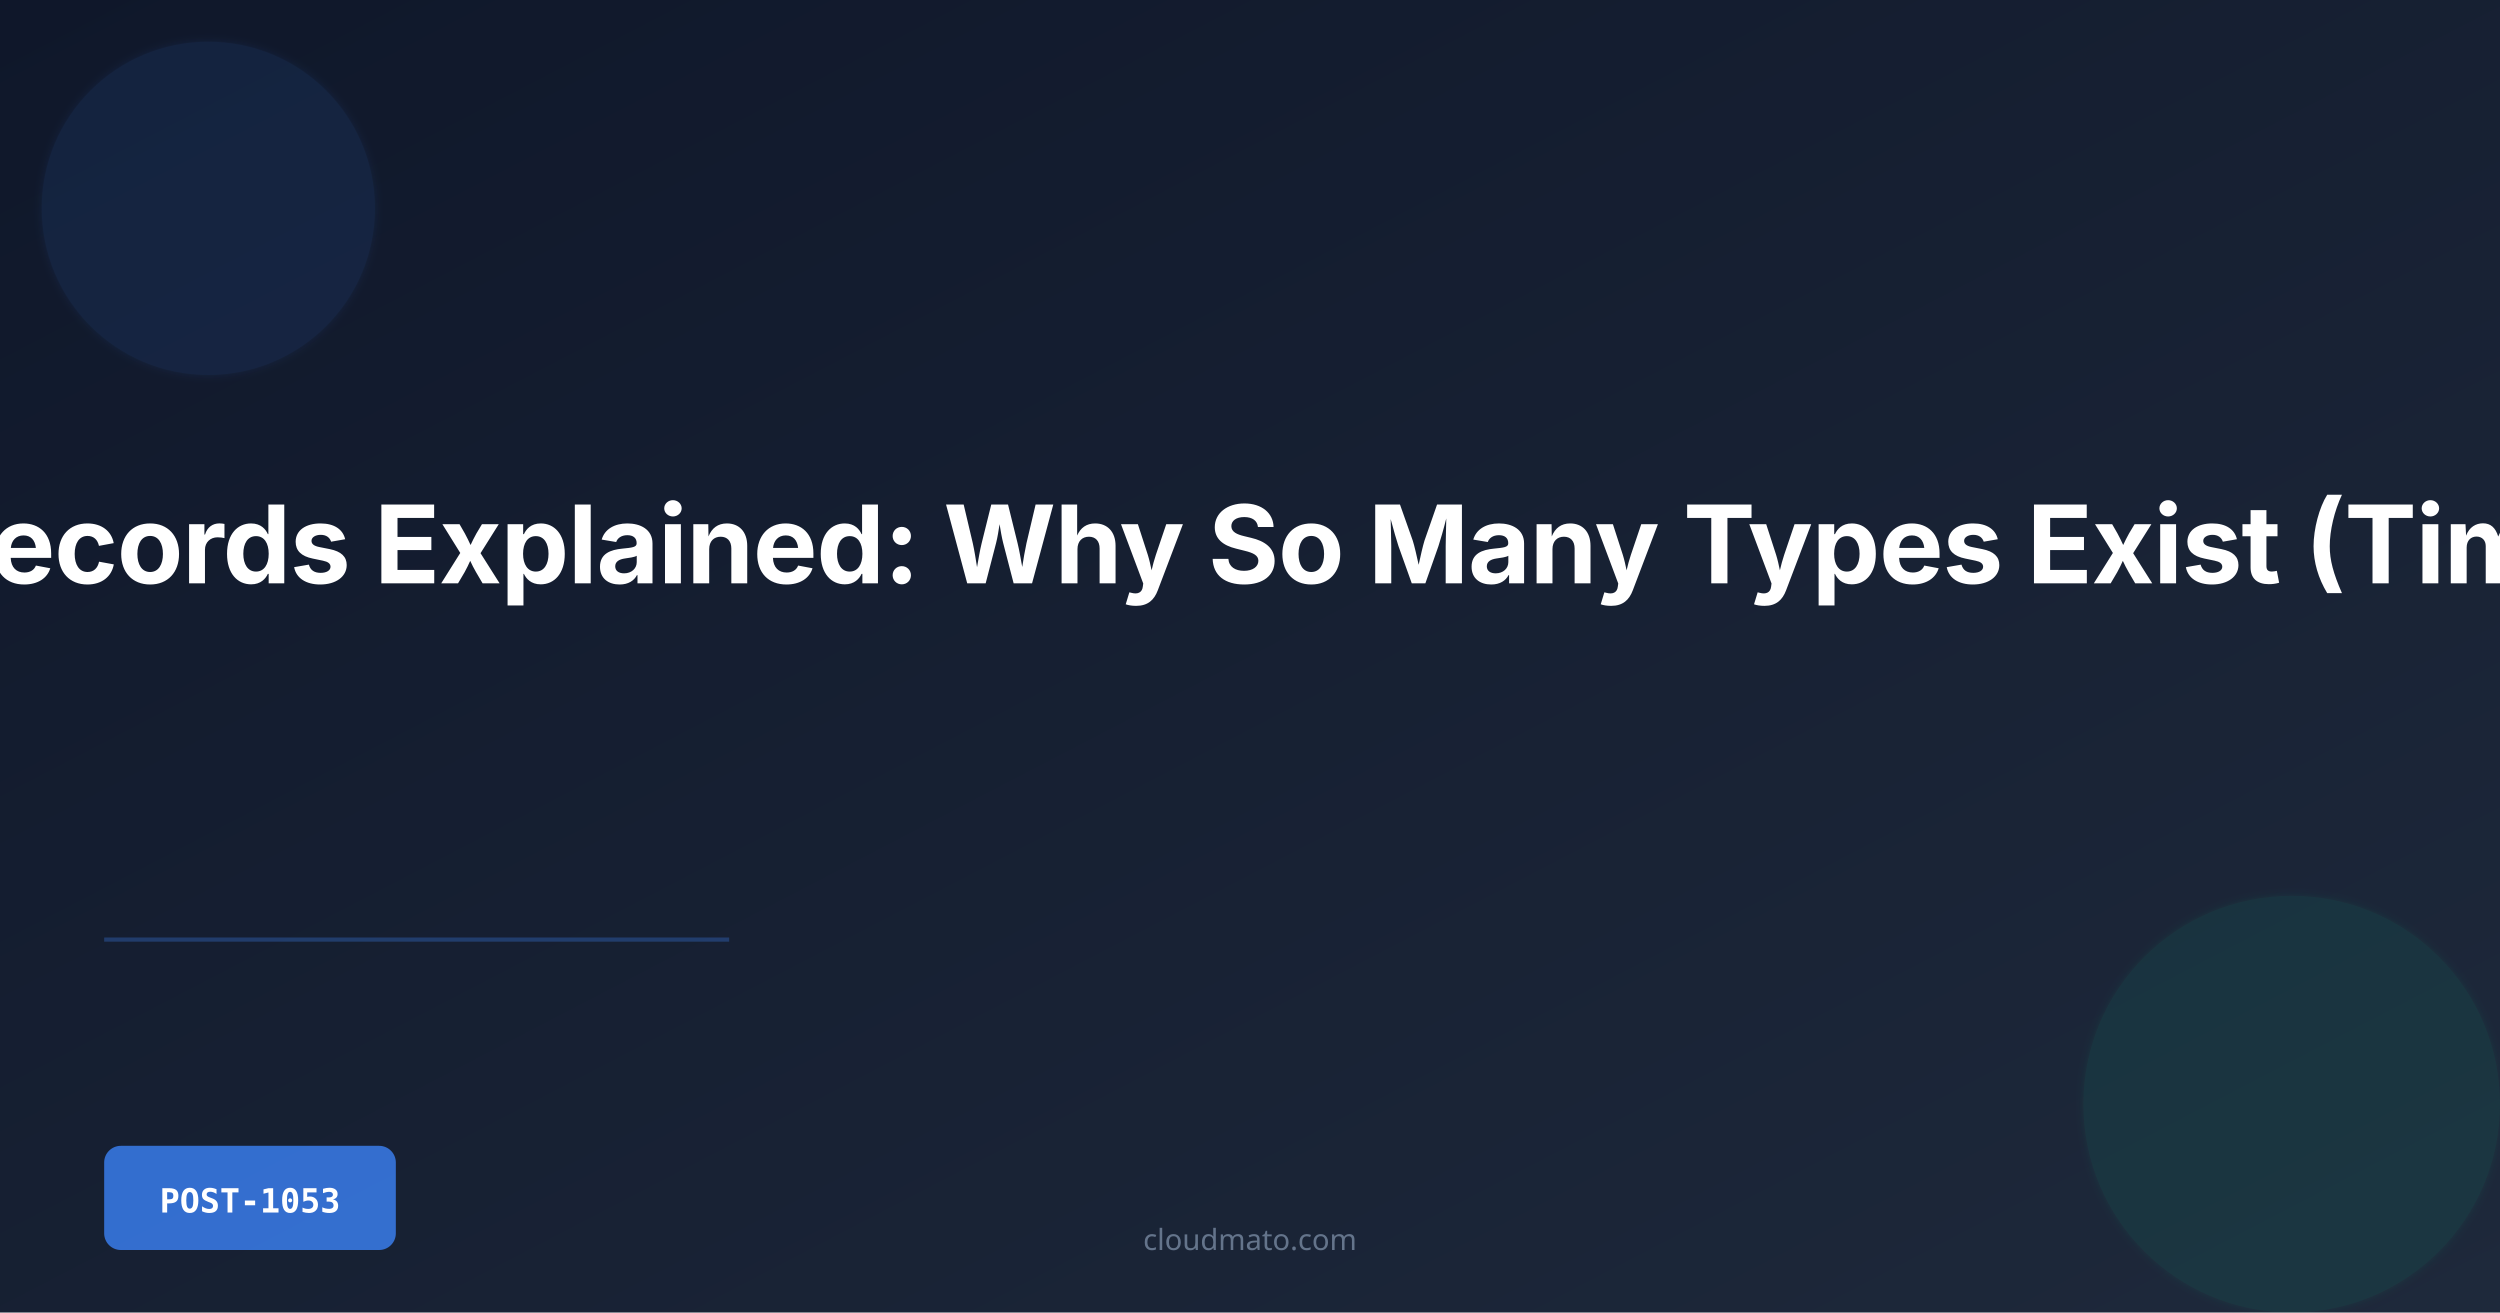
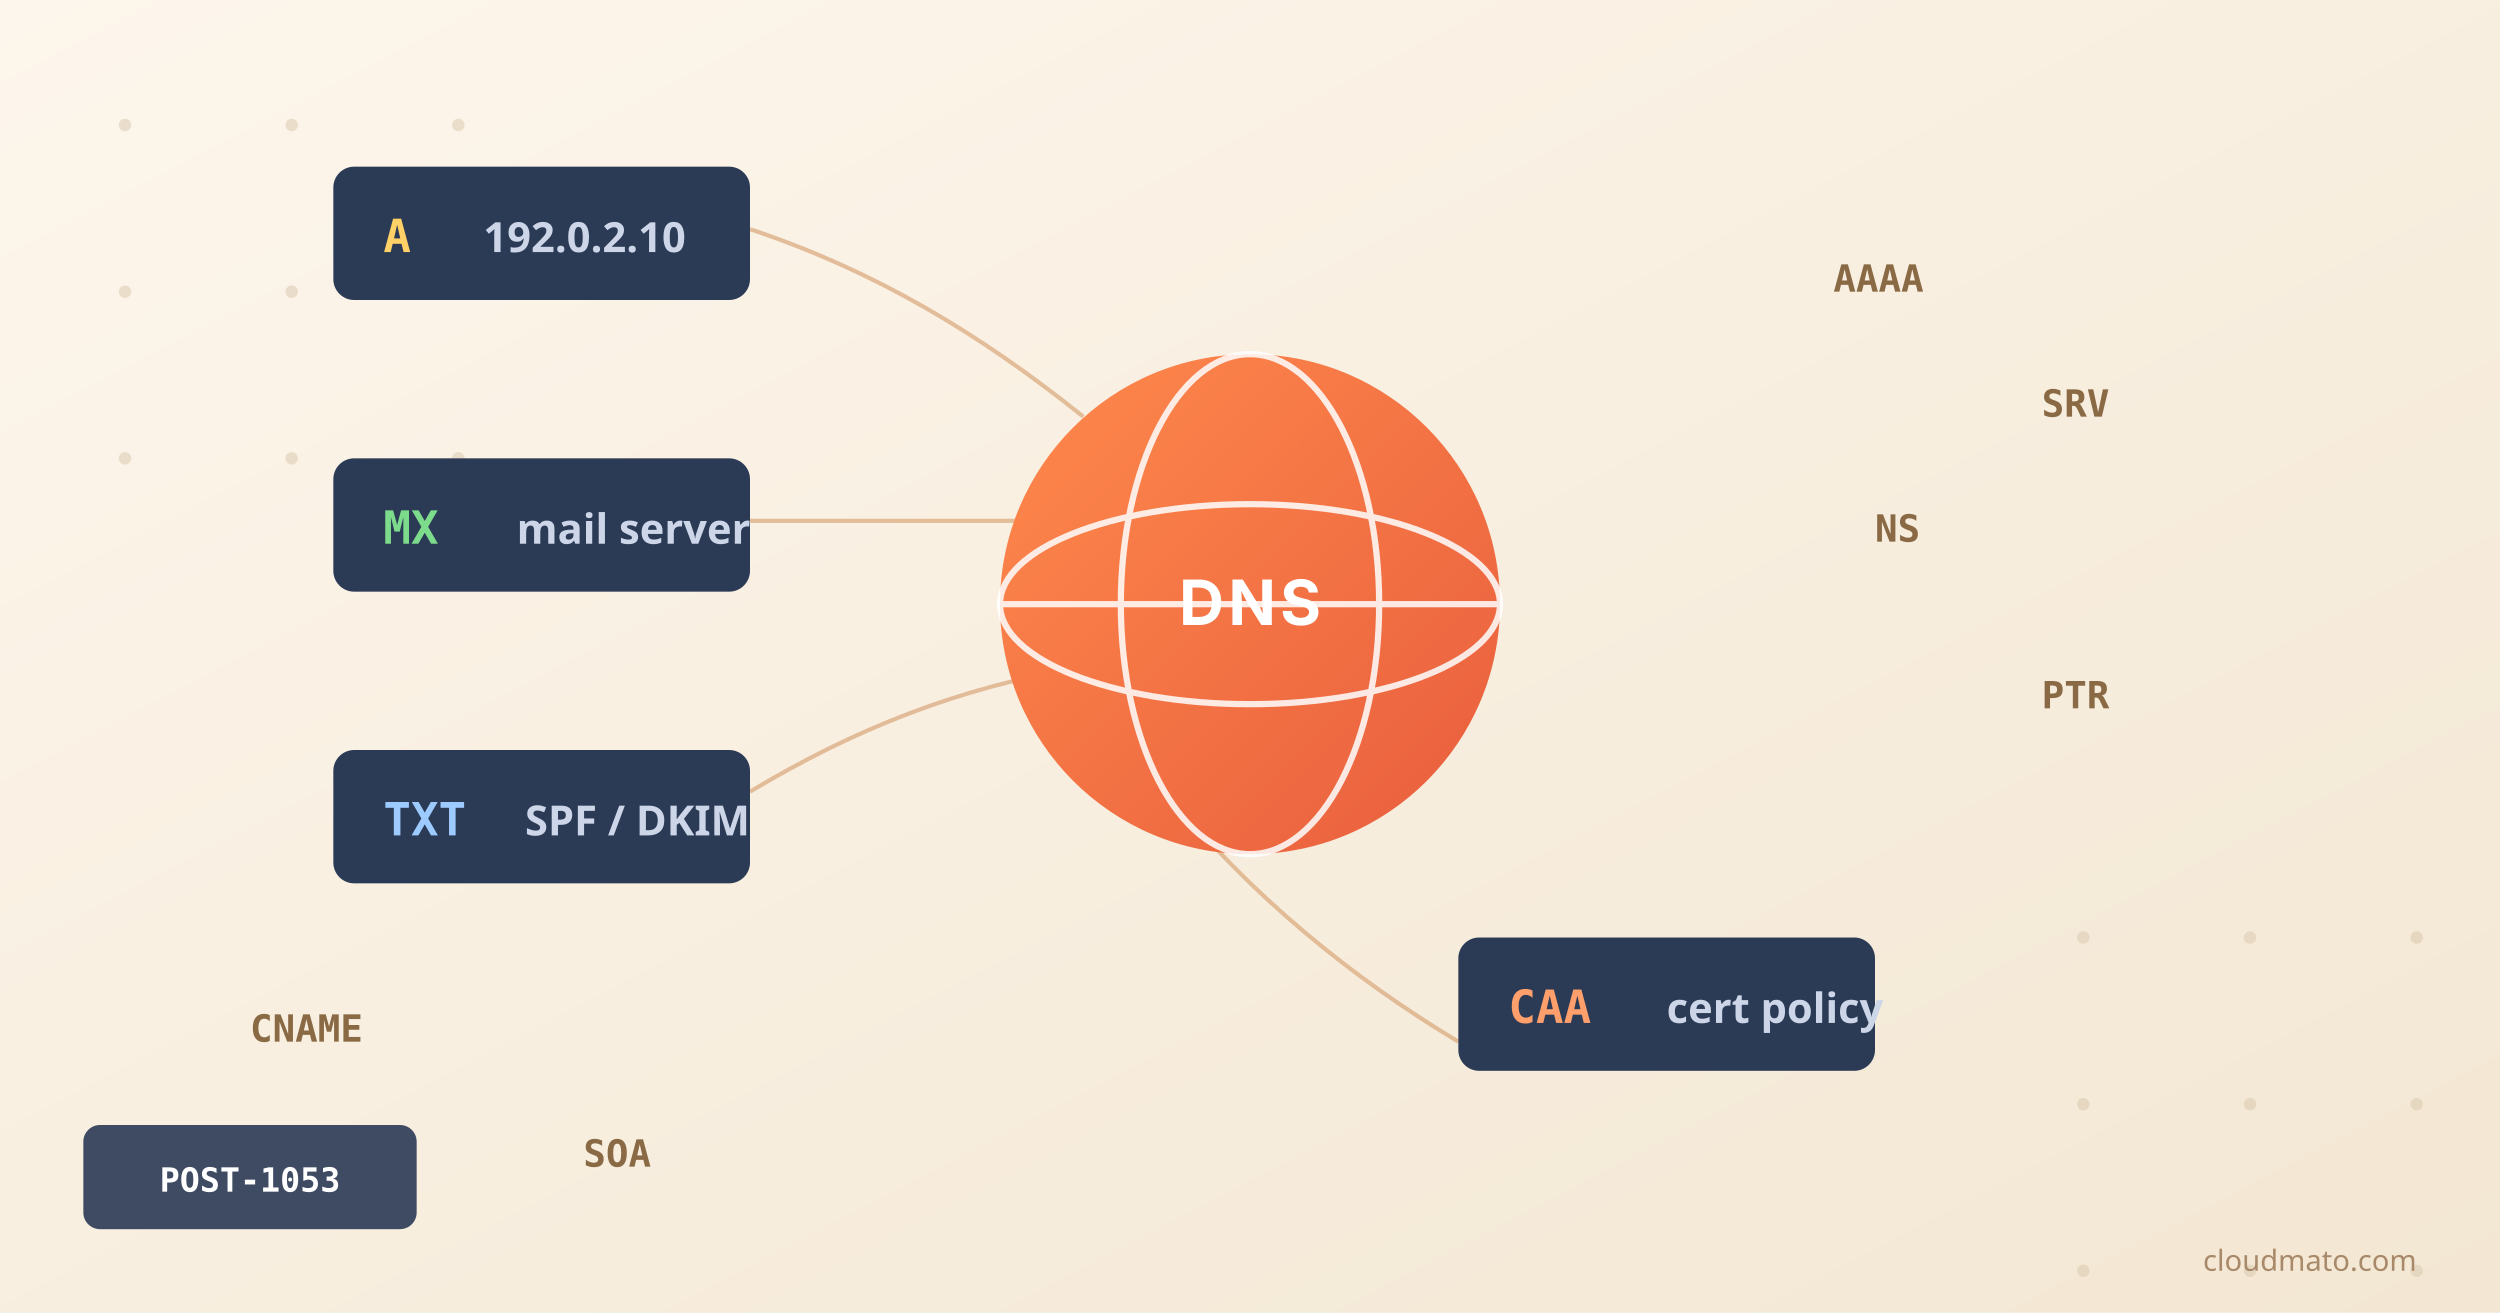
<svg xmlns="http://www.w3.org/2000/svg" viewBox="0 0 1200 630">
  <defs>
    <linearGradient id="bgGrad" x1="0%" y1="0%" x2="100%" y2="100%">
-       <stop offset="0%" style="stop-color:#0f172a;stop-opacity:1" />
-       <stop offset="100%" style="stop-color:#1e293b;stop-opacity:1" />
+       <stop offset="0%" style="stop-color:#fdf6ec;stop-opacity:1" />
+       <stop offset="100%" style="stop-color:#f3e7d3;stop-opacity:1" />
    </linearGradient>
-     <filter id="glow">
-       <feGaussianBlur stdDeviation="2" result="coloredBlur" />
-       <feMerge>
-         <feMergeNode in="coloredBlur" />
-         <feMergeNode in="SourceGraphic" />
-       </feMerge>
-     </filter>
+     <linearGradient id="nodeGrad" x1="0%" y1="0%" x2="100%" y2="100%">
+       <stop offset="0%" style="stop-color:#ff8a4c;stop-opacity:1" />
+       <stop offset="100%" style="stop-color:#e85d3d;stop-opacity:1" />
+     </linearGradient>
  </defs>
  <rect width="1200" height="630" fill="url(#bgGrad)" />
-   <circle cx="100" cy="100" r="80" fill="#3b82f6" opacity="0.1" filter="url(#glow)" />
-   <circle cx="1100" cy="530" r="100" fill="#10b981" opacity="0.1" filter="url(#glow)" />
-   <rect x="50" y="450" width="300" height="2" fill="#3b82f6" opacity="0.3" />
-   <text x="600" y="280" text-anchor="middle" fill="white" font-size="52" font-weight="bold" font-family="Space Grotesk, -apple-system, BlinkMacSystemFont, sans-serif" letter-spacing="-0.5">
-     DNS Records Explained: Why So Many Types Exist (Timeline)
+   <g fill="#d8c6ab" opacity="0.5">
+     <circle cx="60" cy="60" r="3" />
+     <circle cx="140" cy="60" r="3" />
+     <circle cx="220" cy="60" r="3" />
+     <circle cx="60" cy="140" r="3" />
+     <circle cx="140" cy="140" r="3" />
+     <circle cx="220" cy="140" r="3" />
+     <circle cx="60" cy="220" r="3" />
+     <circle cx="140" cy="220" r="3" />
+     <circle cx="220" cy="220" r="3" />
+     <circle cx="1000" cy="450" r="3" />
+     <circle cx="1080" cy="450" r="3" />
+     <circle cx="1160" cy="450" r="3" />
+     <circle cx="1000" cy="530" r="3" />
+     <circle cx="1080" cy="530" r="3" />
+     <circle cx="1160" cy="530" r="3" />
+     <circle cx="1000" cy="610" r="3" />
+     <circle cx="1080" cy="610" r="3" />
+     <circle cx="1160" cy="610" r="3" />
+   </g>
+   <g stroke="#d9a679" stroke-width="2" fill="none" opacity="0.7">
+     <path d="M 520 200 C 470 160, 420 130, 360 110" />
+     <path d="M 520 250 C 460 250, 410 250, 360 250" />
+     <path d="M 520 320 C 460 330, 410 350, 360 380" />
+     <path d="M 560 380 C 600 430, 650 470, 700 500" />
+   </g>
+   <circle cx="600" cy="290" r="120" fill="url(#nodeGrad)" />
+   <g stroke="#fff" stroke-width="3" fill="none" opacity="0.85">
+     <ellipse cx="600" cy="290" rx="120" ry="48" />
+     <ellipse cx="600" cy="290" rx="62" ry="120" />
+     <line x1="480" y1="290" x2="720" y2="290" />
+   </g>
+   <text x="600" y="300" text-anchor="middle" fill="#ffffff" font-size="30" font-weight="700" font-family="Space Grotesk, -apple-system, BlinkMacSystemFont, sans-serif" letter-spacing="2">
+     DNS
  </text>
+   <g font-family="IBM Plex Mono, monospace" font-weight="700" font-size="22">
+     <rect x="160" y="80" width="200" height="64" rx="10" fill="#2b3a55" />
+     <text x="184" y="121" fill="#ffd166">A</text>
+     <text x="232" y="121" fill="#cdd6e8" font-family="Nunito, sans-serif" font-weight="600" font-size="20">192.0.2.10</text>
+     <rect x="160" y="220" width="200" height="64" rx="10" fill="#2b3a55" />
+     <text x="184" y="261" fill="#7ddc8c">MX</text>
+     <text x="248" y="261" fill="#cdd6e8" font-family="Nunito, sans-serif" font-weight="600" font-size="20">mail server</text>
+     <rect x="160" y="360" width="200" height="64" rx="10" fill="#2b3a55" />
+     <text x="184" y="401" fill="#9ecbff">TXT</text>
+     <text x="252" y="401" fill="#cdd6e8" font-family="Nunito, sans-serif" font-weight="600" font-size="20">SPF / DKIM</text>
+     <rect x="700" y="450" width="200" height="64" rx="10" fill="#2b3a55" />
+     <text x="724" y="491" fill="#ff9f6b">CAA</text>
+     <text x="800" y="491" fill="#cdd6e8" font-family="Nunito, sans-serif" font-weight="600" font-size="20">cert policy</text>
+   </g>
+   <g font-family="IBM Plex Mono, monospace" font-weight="700" font-size="18" fill="#8a6a45">
+     <text x="880" y="140">AAAA</text>
+     <text x="980" y="200">SRV</text>
+     <text x="900" y="260">NS</text>
+     <text x="120" y="500">CNAME</text>
+     <text x="280" y="560">SOA</text>
+     <text x="980" y="340">PTR</text>
+   </g>
  <g>
-     <rect x="50" y="550" width="140" height="50" rx="8" fill="#3b82f6" opacity="0.8" />
-     <text x="120" y="582" text-anchor="middle" fill="white" font-size="16" font-weight="600" font-family="IBM Plex Mono, monospace">
+     <rect x="40" y="540" width="160" height="50" rx="8" fill="#2b3a55" opacity="0.9" />
+     <text x="120" y="572" text-anchor="middle" fill="white" font-size="16" font-weight="600" font-family="IBM Plex Mono, monospace">
      POST-1053
    </text>
  </g>
-   <text x="600" y="600" text-anchor="middle" fill="#64748b" font-size="14" font-family="Nunito, sans-serif">
+   <text x="1160" y="610" text-anchor="end" fill="#a8896a" font-size="14" font-family="Nunito, sans-serif">
    cloudmato.com
  </text>
</svg>
